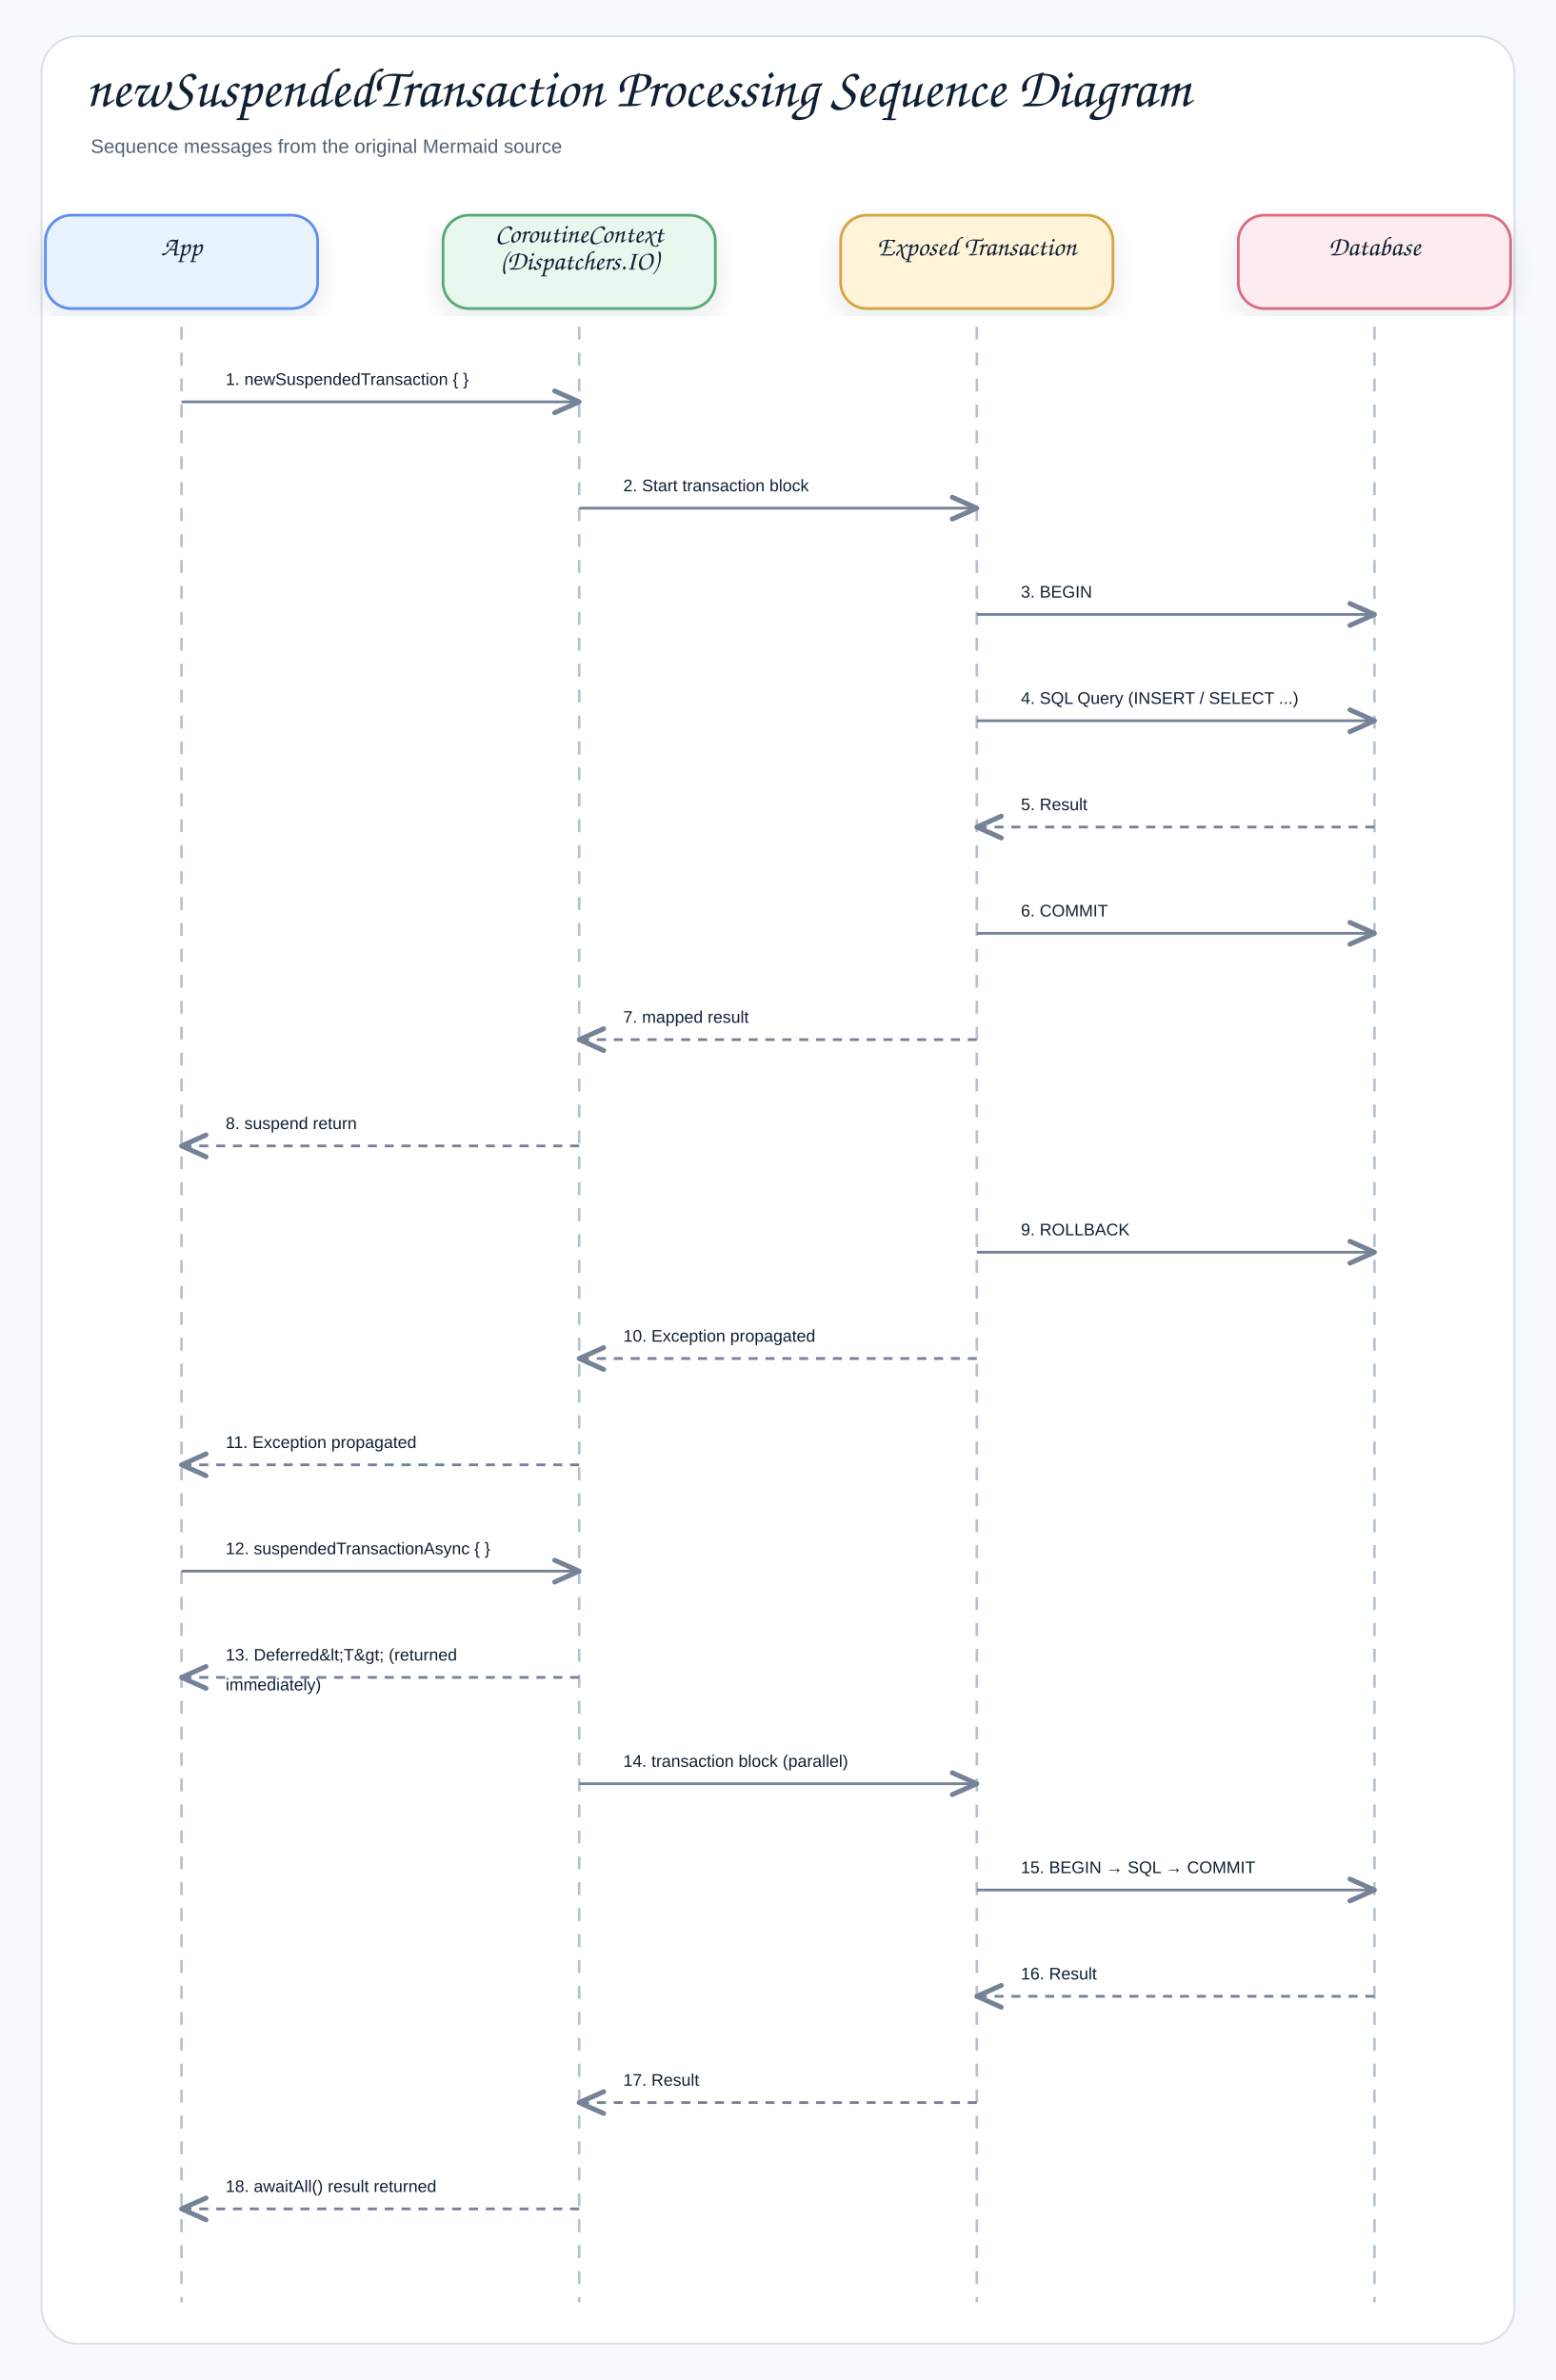
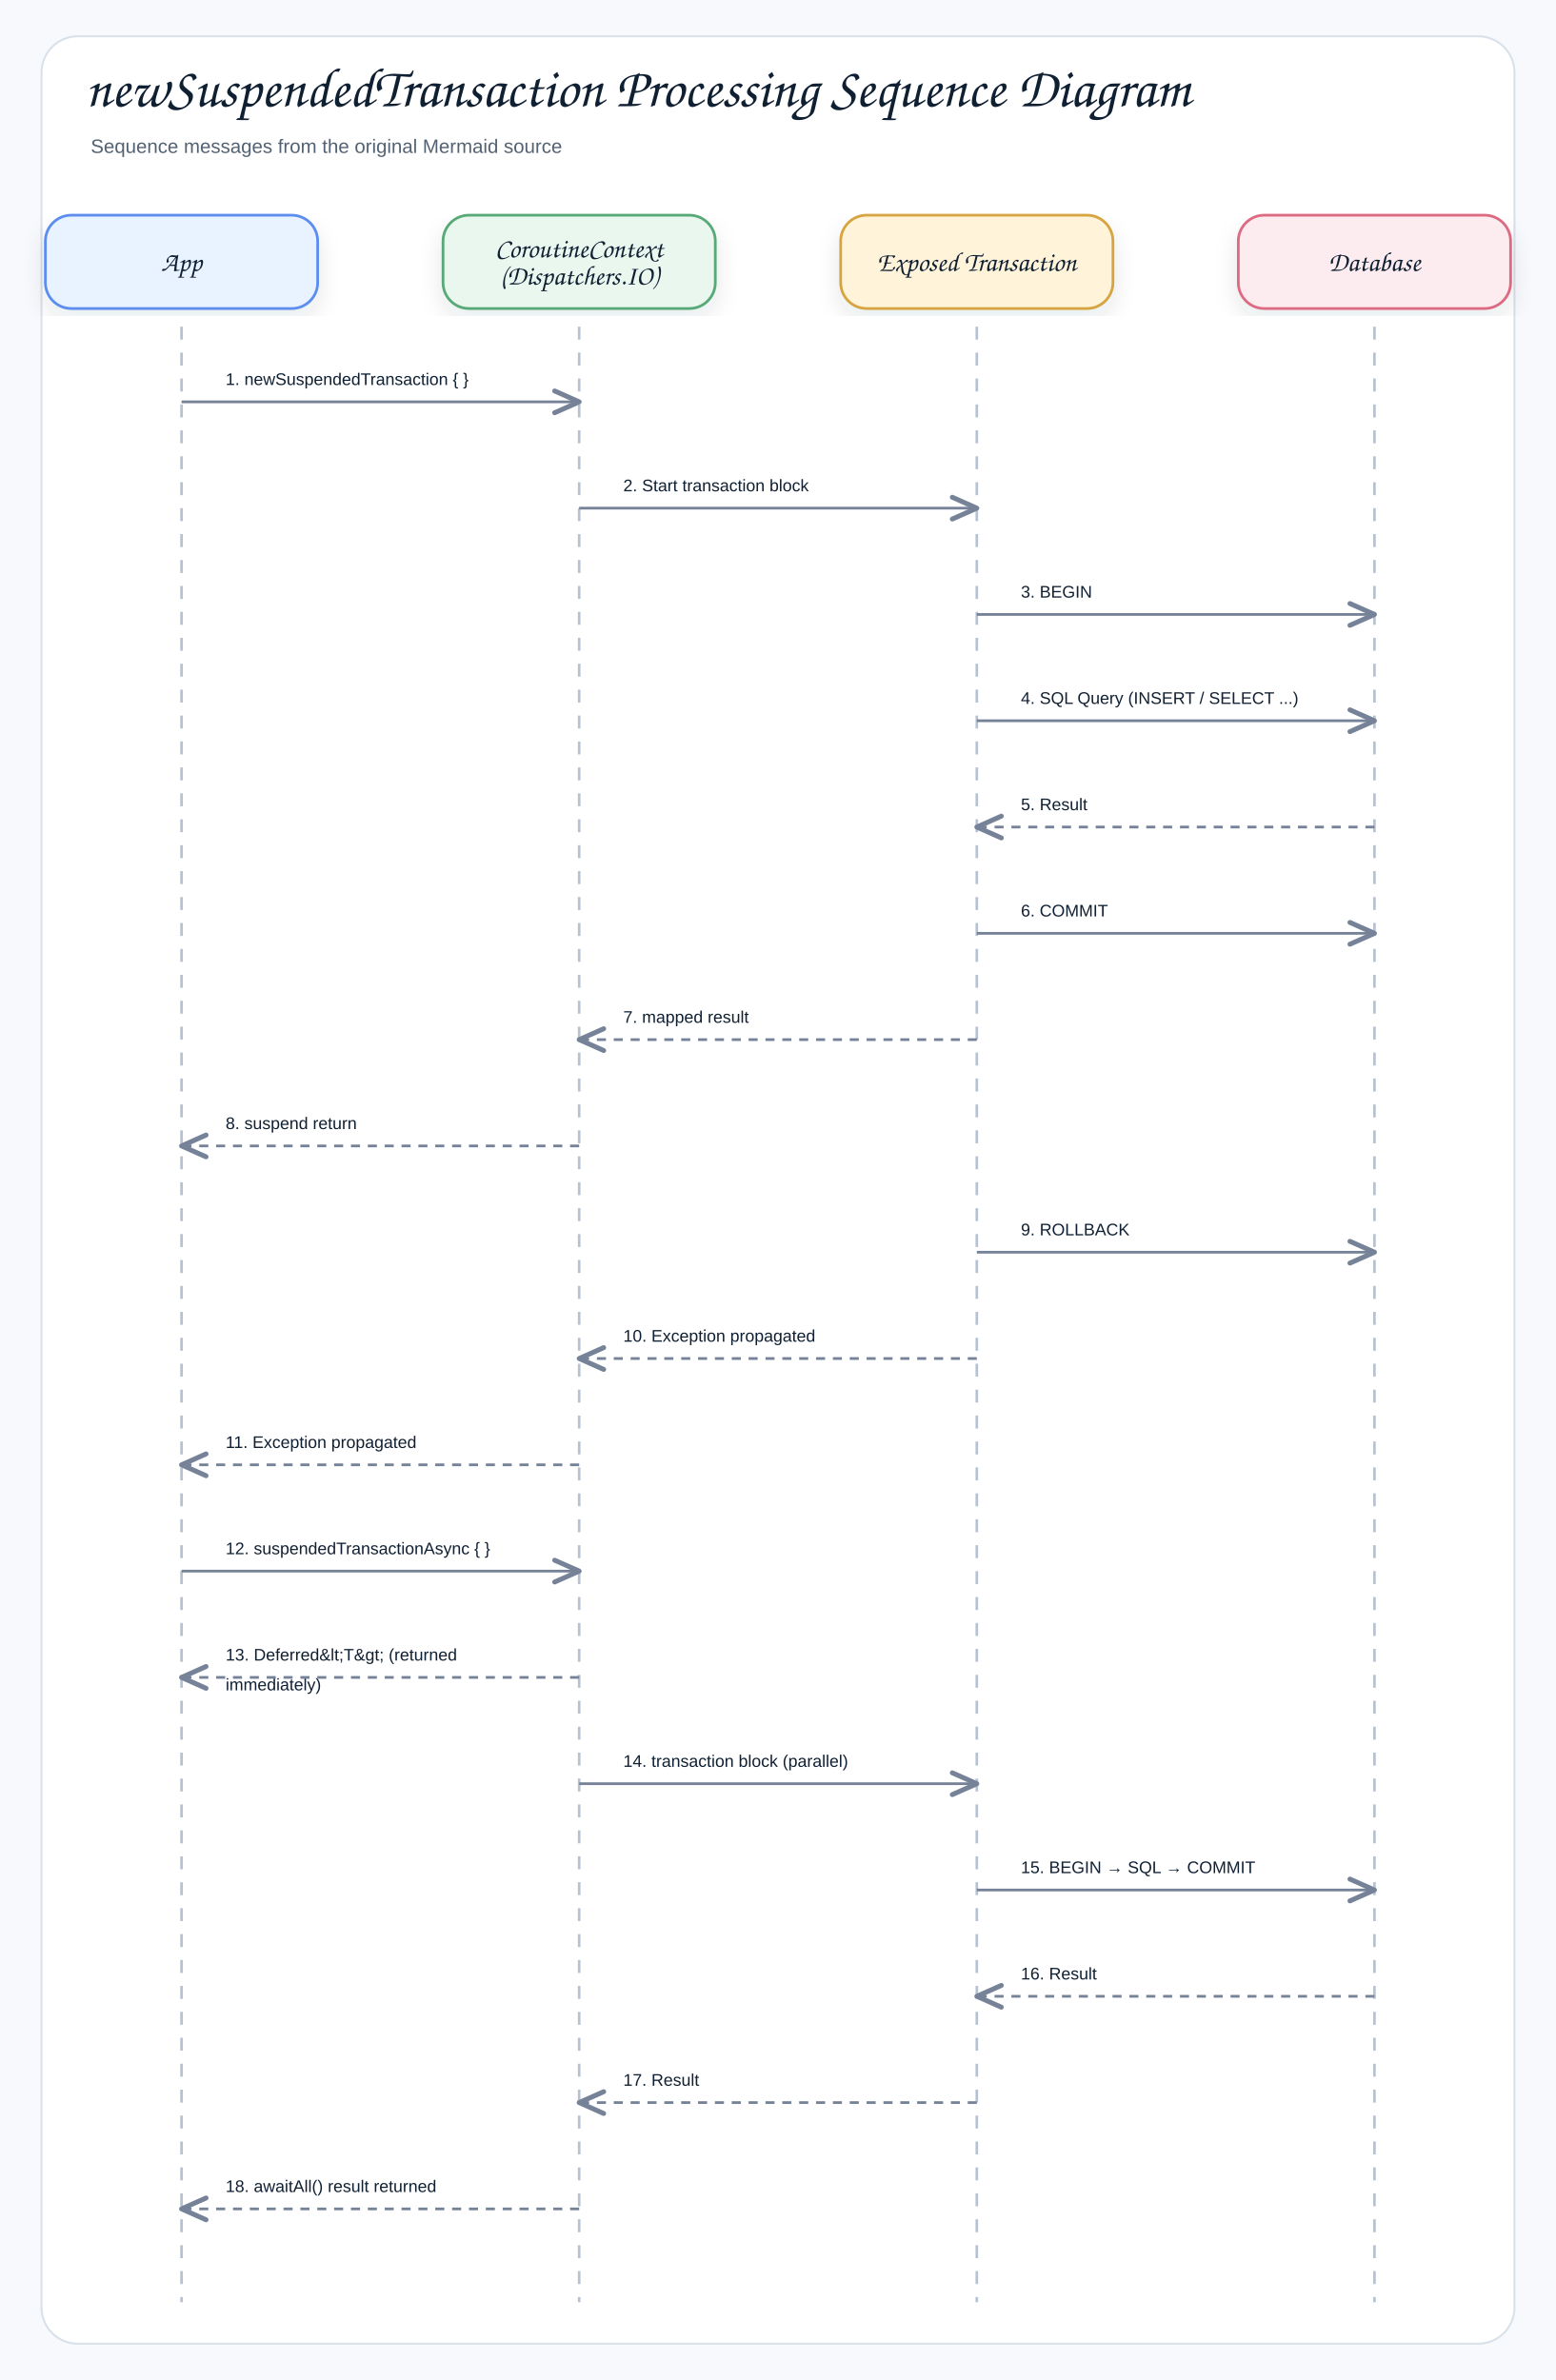
<svg xmlns="http://www.w3.org/2000/svg" width="1200" height="1836" viewBox="0 0 1200 1836" role="img" aria-label="newSuspendedTransaction Processing Sequence Diagram">
  <defs>
    <filter id="shadow" x="-8%" y="-8%" width="116%" height="116%">
      <feDropShadow dx="0" dy="8" stdDeviation="9" flood-color="#1f2937" flood-opacity="0.10" />
    </filter>
    <marker id="openArrow" markerWidth="12" markerHeight="10" refX="10" refY="5" orient="auto" markerUnits="strokeWidth">
      <path d="M 1 1 L 10 5 L 1 9" fill="none" stroke="#758297" stroke-width="1.8" stroke-linecap="round" stroke-linejoin="round" />
    </marker>
    <marker id="inherit" markerWidth="14" markerHeight="12" refX="12" refY="6" orient="auto" markerUnits="strokeWidth">
      <path d="M 0 1 L 12 6 L 0 11 Z" fill="#ffffff" stroke="#758297" stroke-width="1.8" />
    </marker>
    <style>
    .canvas{fill:#f7f9fc}.frame{fill:#fff;stroke:#d8e0ea;stroke-width:1.5}
    .title{font-family:"Architects Daughter","Comic Sans MS","Comic Sans",cursive;font-size:43px;font-weight:400;fill:#102033}
    .subtitle{font-family:"Comic Sans MS","Comic Sans","Comic Neue",Arial,sans-serif;font-size:15px;font-weight:400;fill:#536273}
    .label{font-family:"Architects Daughter","Comic Sans MS","Comic Sans",cursive;font-size:25px;font-weight:400;fill:#102033}
    .smallLabel{font-family:"Architects Daughter","Comic Sans MS","Comic Sans",cursive;font-size:21px;font-weight:400;fill:#102033}
    .mono{font-family:"Comic Sans MS","Comic Sans","Comic Neue",Arial,sans-serif;font-size:12px;font-weight:400;fill:#102033}
    .small{font-family:"Comic Sans MS","Comic Sans","Comic Neue",Arial,sans-serif;font-size:12px;font-weight:400;fill:#536273}
    .strong{font-family:"Comic Sans MS","Comic Sans","Comic Neue",Arial,sans-serif;font-size:13px;font-weight:400;fill:#102033}
    .card{stroke-width:2.1;filter:url(#shadow)}.compartment{stroke-width:1.5;fill:none}
    .line{stroke:#758297;stroke-width:2.1;fill:none;marker-end:url(#openArrow)}
    .plainLine{stroke:#758297;stroke-width:2.1;fill:none}
    .dashed{stroke:#758297;stroke-width:2.1;stroke-dasharray:7 6;fill:none;marker-end:url(#openArrow)}
    .inheritLine{stroke:#758297;stroke-width:2.2;fill:none;marker-end:url(#inherit)}
    .implLine{stroke:#758297;stroke-width:2.2;stroke-dasharray:8 7;fill:none;marker-end:url(#inherit)}
  </style>
  </defs>
  <rect class="canvas" width="1200" height="1836" />
  <rect class="frame" x="32" y="28" width="1136" height="1780" rx="28" />
  <text class="title" x="66" y="82">newSuspendedTransaction Processing Sequence Diagram</text>
  <text class="subtitle" x="70" y="118">Sequence messages from the original Mermaid source</text>
  <rect class="card" x="35" y="166" width="210" height="72" rx="20" fill="#E8F3FF" stroke="#5B8DEF" />
-   <text class="smallLabel" x="140" y="197" text-anchor="middle">App</text>
+   <text class="smallLabel" x="140" y="209" text-anchor="middle">App</text>
  <line x1="140" y1="252" x2="140" y2="1776" stroke="#b7c2d1" stroke-width="2" stroke-dasharray="10 10" />
  <rect class="card" x="341.667" y="166" width="210" height="72" rx="20" fill="#EAF7EF" stroke="#58A978" />
-   <text class="smallLabel" x="446.667" y="187" text-anchor="middle">CoroutineContext</text>
-   <text class="smallLabel" x="446.667" y="208" text-anchor="middle">(Dispatchers.IO)</text>
+   <text class="smallLabel" x="446.667" y="198.5" text-anchor="middle">CoroutineContext</text>
+   <text class="smallLabel" x="446.667" y="219.5" text-anchor="middle">(Dispatchers.IO)</text>
  <line x1="446.667" y1="252" x2="446.667" y2="1776" stroke="#b7c2d1" stroke-width="2" stroke-dasharray="10 10" />
  <rect class="card" x="648.333" y="166" width="210" height="72" rx="20" fill="#FFF3D9" stroke="#D6A441" />
-   <text class="smallLabel" x="753.333" y="197" text-anchor="middle">Exposed Transaction</text>
+   <text class="smallLabel" x="753.333" y="209" text-anchor="middle">Exposed Transaction</text>
  <line x1="753.333" y1="252" x2="753.333" y2="1776" stroke="#b7c2d1" stroke-width="2" stroke-dasharray="10 10" />
  <rect class="card" x="955" y="166" width="210" height="72" rx="20" fill="#FDECEF" stroke="#DC6B82" />
-   <text class="smallLabel" x="1060" y="197" text-anchor="middle">Database</text>
+   <text class="smallLabel" x="1060" y="209" text-anchor="middle">Database</text>
  <line x1="1060" y1="252" x2="1060" y2="1776" stroke="#b7c2d1" stroke-width="2" stroke-dasharray="10 10" />
  <rect x="158" y="270" width="270.667" height="39" rx="12" fill="#ffffff" opacity="0.97" />
  <text class="strong" x="174" y="297" text-anchor="start">1. newSuspendedTransaction { }</text>
  <path class="line" d="M140 310 L446.667 310" />
  <rect x="464.667" y="352" width="270.667" height="39" rx="12" fill="#ffffff" opacity="0.97" />
  <text class="strong" x="480.667" y="379" text-anchor="start">2. Start transaction block</text>
  <path class="line" d="M446.667 392 L753.333 392" />
  <rect x="771.333" y="434" width="270.667" height="39" rx="12" fill="#ffffff" opacity="0.97" />
  <text class="strong" x="787.333" y="461" text-anchor="start">3. BEGIN</text>
  <path class="line" d="M753.333 474 L1060 474" />
  <rect x="771.333" y="516" width="270.667" height="39" rx="12" fill="#ffffff" opacity="0.97" />
  <text class="strong" x="787.333" y="543" text-anchor="start">4. SQL Query (INSERT / SELECT ...)</text>
  <path class="line" d="M753.333 556 L1060 556" />
  <rect x="771.333" y="598" width="270.667" height="39" rx="12" fill="#ffffff" opacity="0.97" />
  <text class="strong" x="787.333" y="625" text-anchor="start">5. Result</text>
  <path class="dashed" d="M1060 638 L753.333 638" />
  <rect x="771.333" y="680" width="270.667" height="39" rx="12" fill="#ffffff" opacity="0.97" />
  <text class="strong" x="787.333" y="707" text-anchor="start">6. COMMIT</text>
  <path class="line" d="M753.333 720 L1060 720" />
  <rect x="464.667" y="762" width="270.667" height="39" rx="12" fill="#ffffff" opacity="0.97" />
  <text class="strong" x="480.667" y="789" text-anchor="start">7. mapped result</text>
  <path class="dashed" d="M753.333 802 L446.667 802" />
  <rect x="158" y="844" width="270.667" height="39" rx="12" fill="#ffffff" opacity="0.97" />
  <text class="strong" x="174" y="871" text-anchor="start">8. suspend return</text>
  <path class="dashed" d="M446.667 884 L140 884" />
  <rect x="771.333" y="926" width="270.667" height="39" rx="12" fill="#ffffff" opacity="0.97" />
  <text class="strong" x="787.333" y="953" text-anchor="start">9. ROLLBACK</text>
  <path class="line" d="M753.333 966 L1060 966" />
  <rect x="464.667" y="1008" width="270.667" height="39" rx="12" fill="#ffffff" opacity="0.97" />
  <text class="strong" x="480.667" y="1035" text-anchor="start">10. Exception propagated</text>
  <path class="dashed" d="M753.333 1048 L446.667 1048" />
  <rect x="158" y="1090" width="270.667" height="39" rx="12" fill="#ffffff" opacity="0.97" />
  <text class="strong" x="174" y="1117" text-anchor="start">11. Exception propagated</text>
  <path class="dashed" d="M446.667 1130 L140 1130" />
  <rect x="158" y="1172" width="270.667" height="39" rx="12" fill="#ffffff" opacity="0.97" />
  <text class="strong" x="174" y="1199" text-anchor="start">12. suspendedTransactionAsync { }</text>
  <path class="line" d="M140 1212 L446.667 1212" />
  <rect x="158" y="1254" width="270.667" height="62" rx="12" fill="#ffffff" opacity="0.97" />
  <text class="strong" x="174" y="1281" text-anchor="start">13. Deferred&amp;lt;T&amp;gt; (returned</text>
  <text class="strong" x="174" y="1304" text-anchor="start">immediately)</text>
  <path class="dashed" d="M446.667 1294 L140 1294" />
  <rect x="464.667" y="1336" width="270.667" height="39" rx="12" fill="#ffffff" opacity="0.97" />
  <text class="strong" x="480.667" y="1363" text-anchor="start">14. transaction block (parallel)</text>
  <path class="line" d="M446.667 1376 L753.333 1376" />
  <rect x="771.333" y="1418" width="270.667" height="39" rx="12" fill="#ffffff" opacity="0.97" />
  <text class="strong" x="787.333" y="1445" text-anchor="start">15. BEGIN → SQL → COMMIT</text>
  <path class="line" d="M753.333 1458 L1060 1458" />
  <rect x="771.333" y="1500" width="270.667" height="39" rx="12" fill="#ffffff" opacity="0.97" />
  <text class="strong" x="787.333" y="1527" text-anchor="start">16. Result</text>
  <path class="dashed" d="M1060 1540 L753.333 1540" />
  <rect x="464.667" y="1582" width="270.667" height="39" rx="12" fill="#ffffff" opacity="0.97" />
  <text class="strong" x="480.667" y="1609" text-anchor="start">17. Result</text>
  <path class="dashed" d="M753.333 1622 L446.667 1622" />
  <rect x="158" y="1664" width="270.667" height="39" rx="12" fill="#ffffff" opacity="0.97" />
  <text class="strong" x="174" y="1691" text-anchor="start">18. awaitAll() result returned</text>
  <path class="dashed" d="M446.667 1704 L140 1704" />
</svg>
